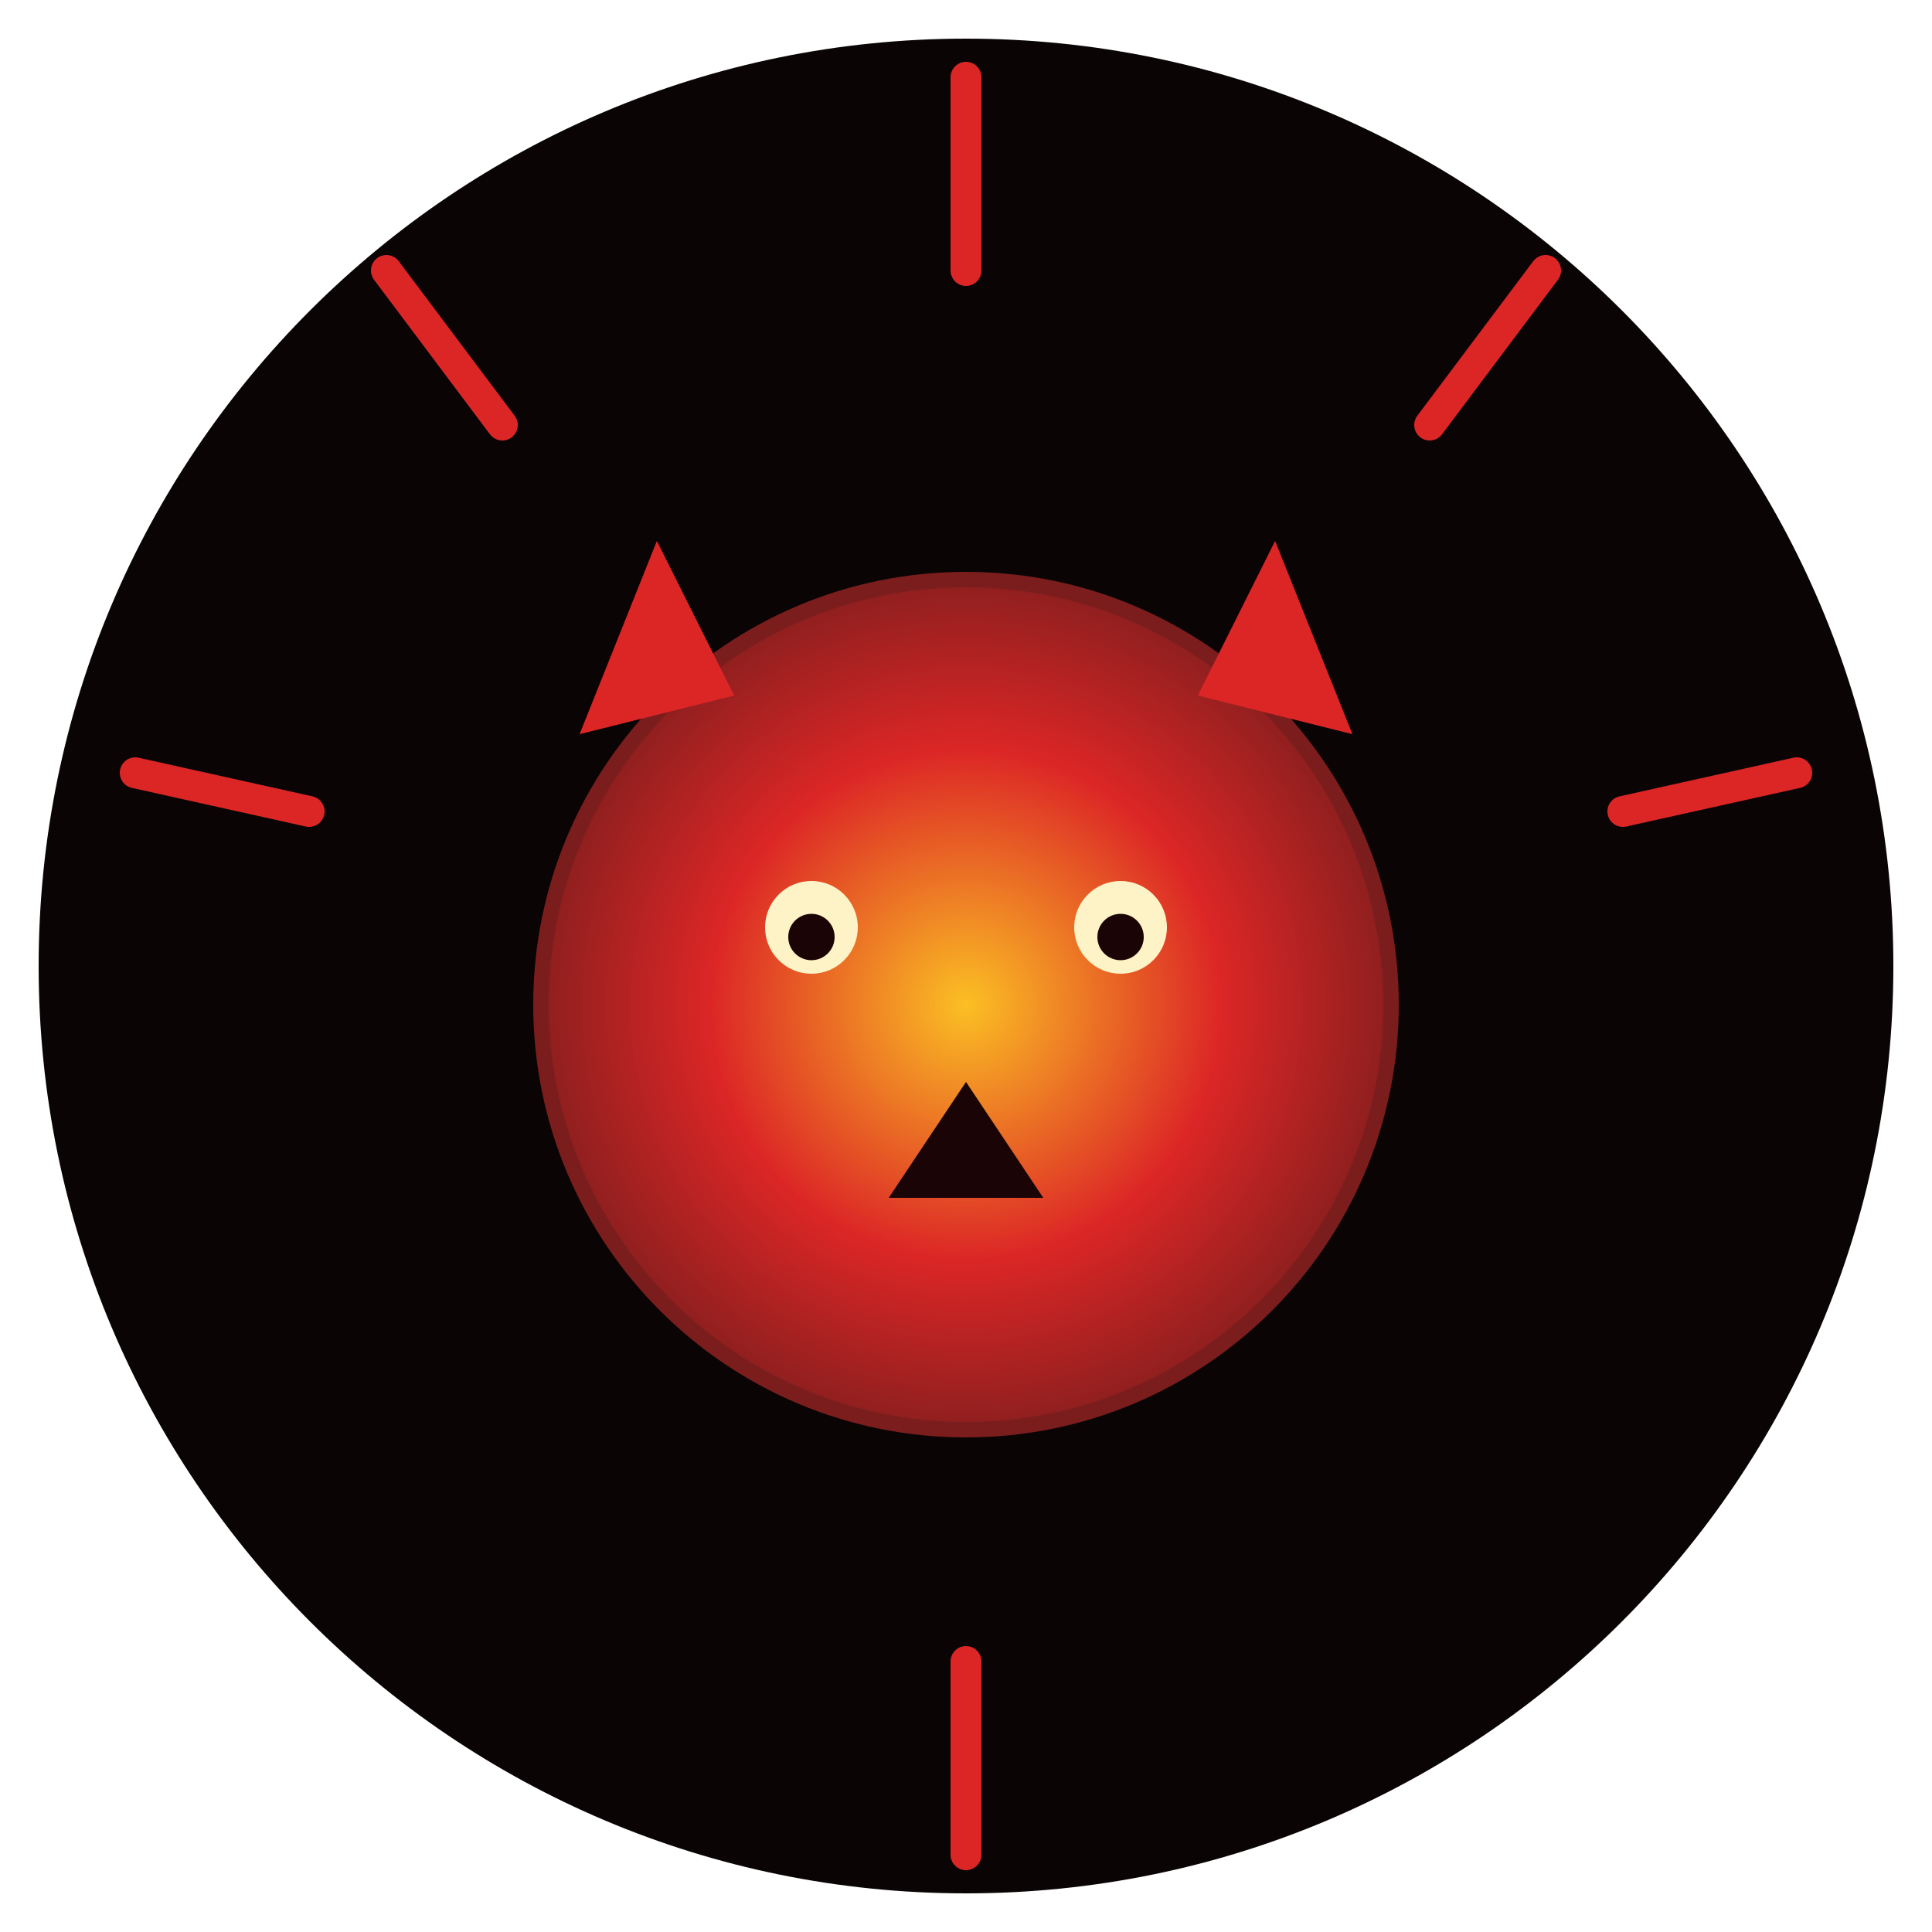
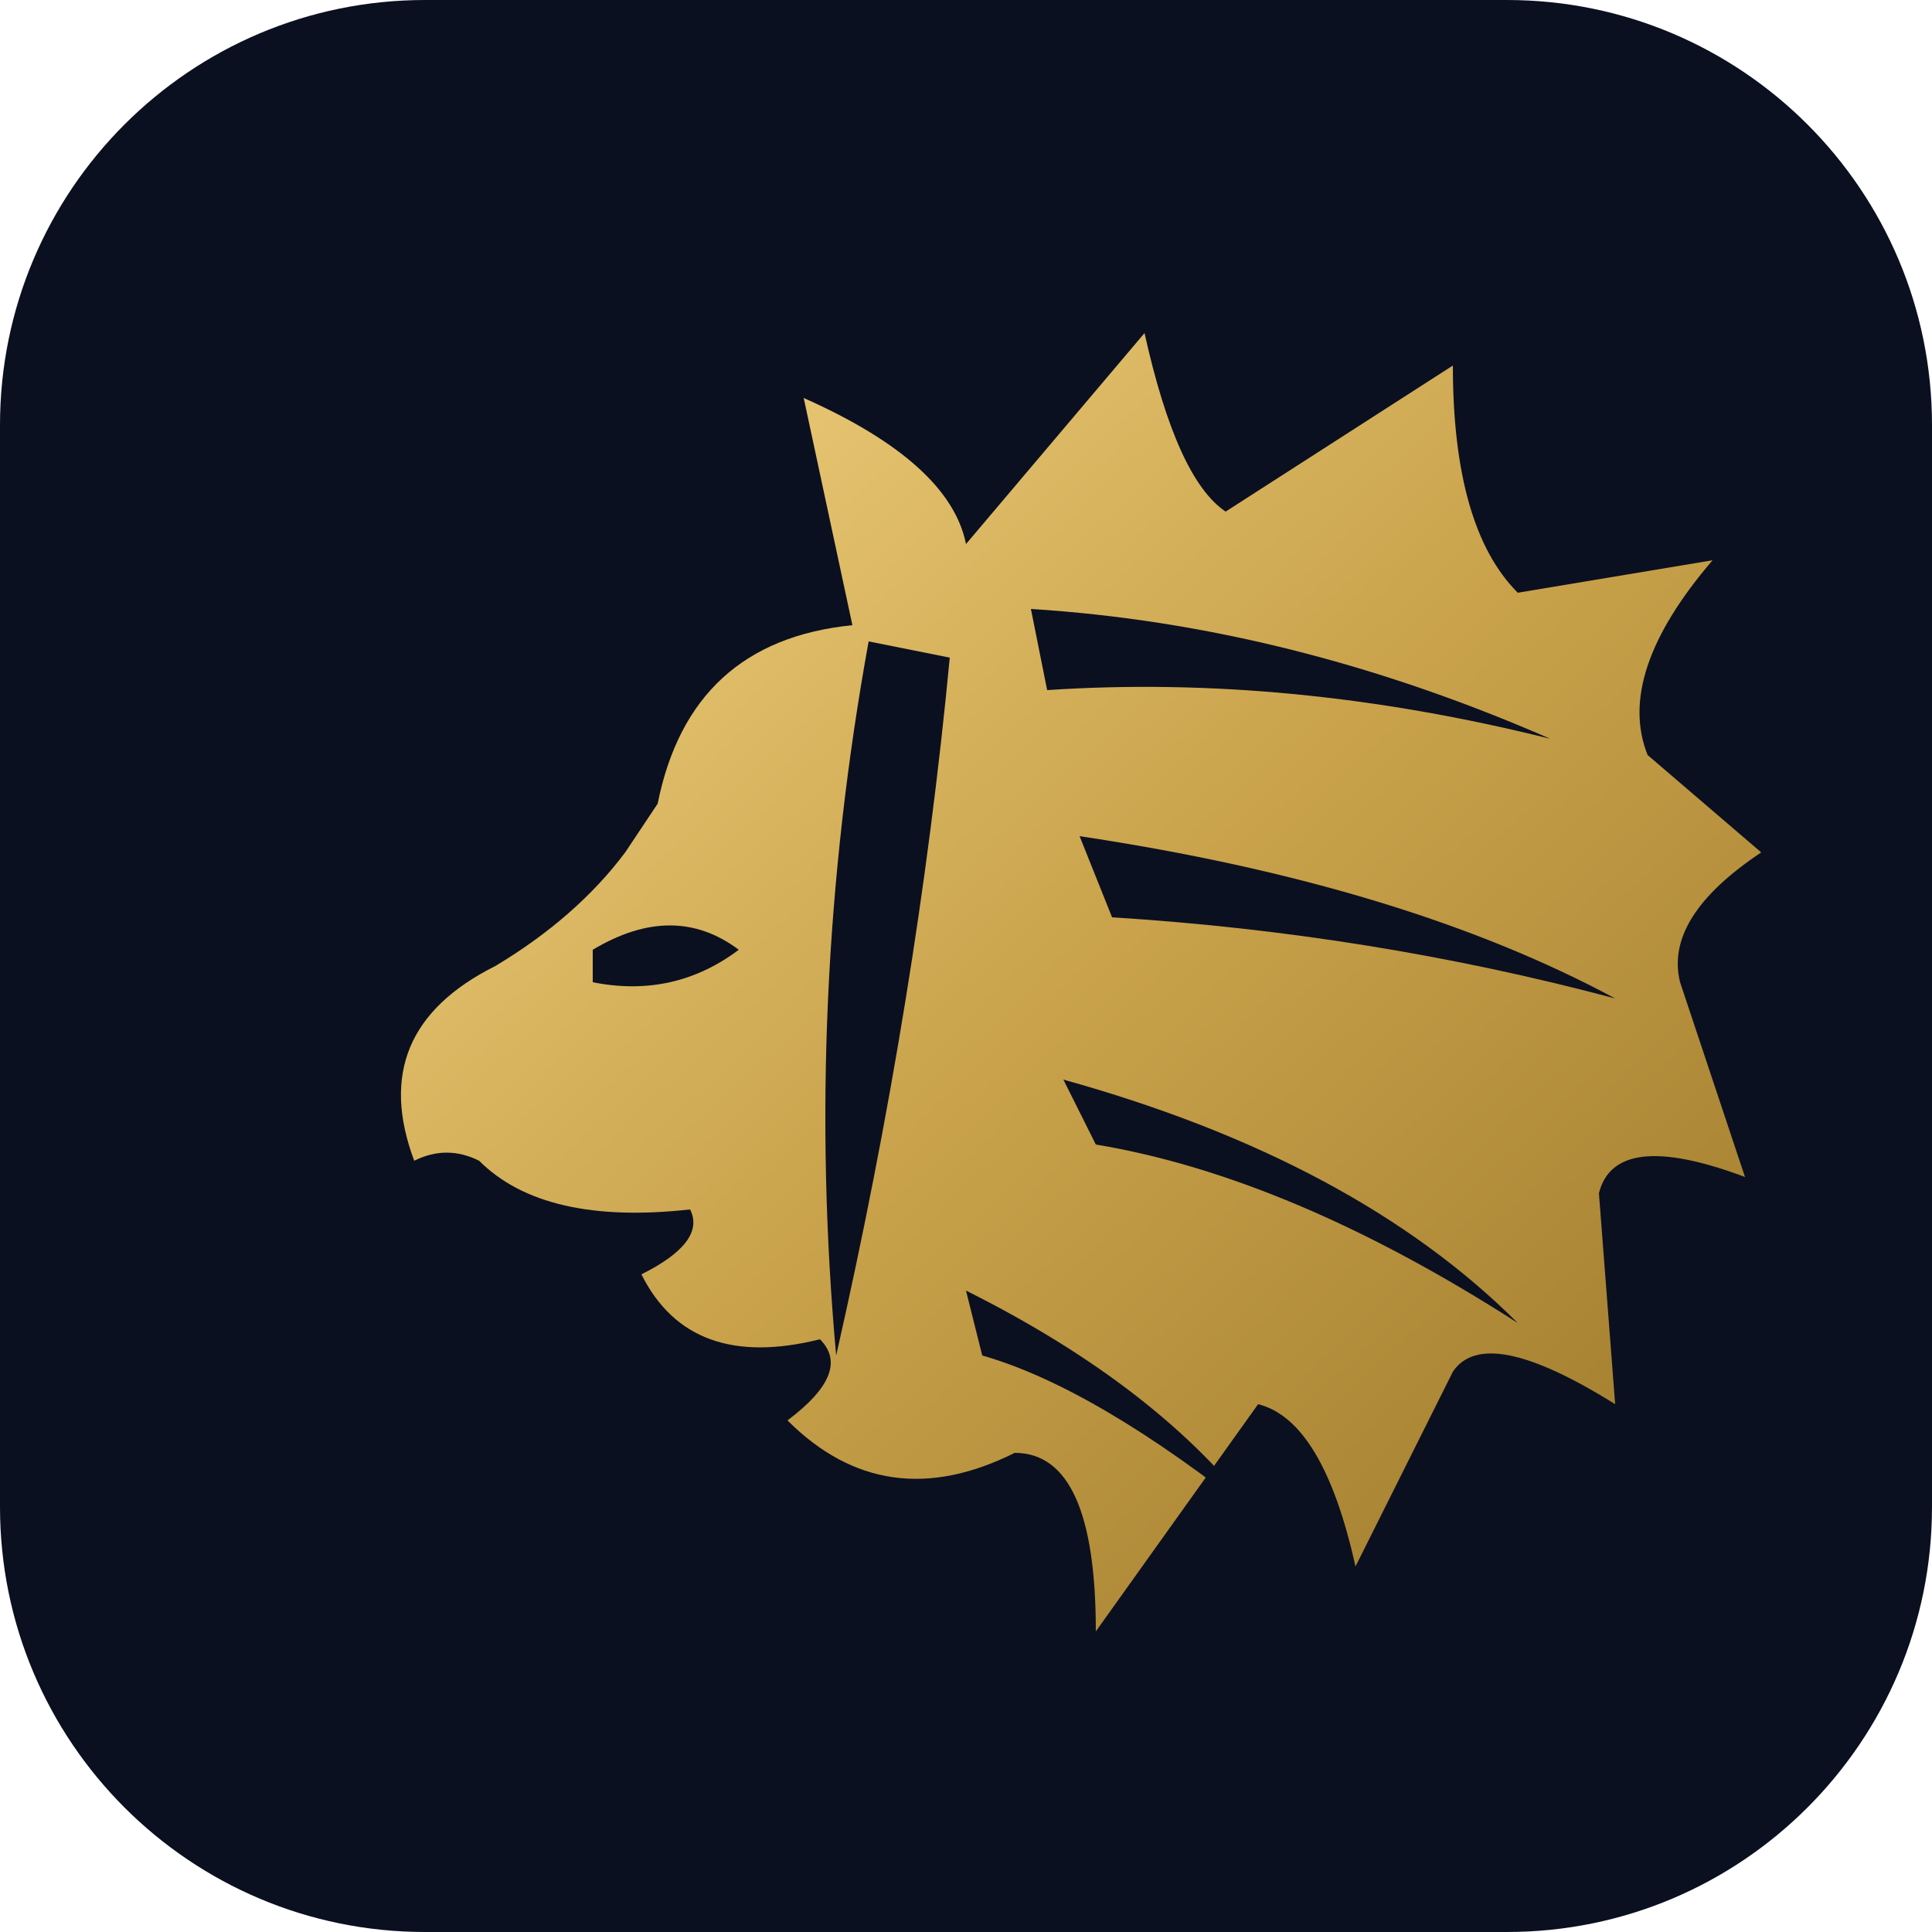
<svg xmlns="http://www.w3.org/2000/svg" viewBox="0 0 100 100">
  <defs>
-     <radialGradient id="f" cx="50%" cy="50%" r="55%">
-       <stop offset="0%" stop-color="#fbbf24" />
-       <stop offset="55%" stop-color="#dc2626" />
-       <stop offset="100%" stop-color="#7c1d1d" />
-     </radialGradient>
+     <linearGradient id="g" x1="0" y1="0" x2="1" y2="1">
+       <stop offset="0" stop-color="#F4D584" />
+       <stop offset=".5" stop-color="#C9A24B" />
+       <stop offset="1" stop-color="#9A7628" />
+     </linearGradient>
  </defs>
-   <circle cx="50" cy="50" r="48" fill="#0a0405" />
-   <g stroke="#dc2626" stroke-linecap="round" fill="none" stroke-width="1.6">
-     <line x1="50" y1="4" x2="50" y2="14" />
-     <line x1="80" y1="14" x2="74" y2="22" />
-     <line x1="20" y1="14" x2="26" y2="22" />
-     <line x1="93" y1="40" x2="84" y2="42" />
-     <line x1="7" y1="40" x2="16" y2="42" />
-     <line x1="50" y1="96" x2="50" y2="86" />
+   <rect width="100" height="100" rx="22" fill="#0B1020" />
+   <g transform="translate(8,8) scale(0.84)">
+     <path fill="url(#g)" d="M16,62 Q13,54 21,50 Q26,47 29,43 L31,40 Q33,30 43,29 L40,15 Q49,19 50,24 L61,11 Q63,20 66,22 L80,13 Q80,23 84,27 L96,25 Q90,32 92,37 L99,43 Q93,47 94,51 L98,63 Q90,60 89,64 L90,77 Q82,72 80,75 L74,87 Q72,78 68,77 L58,91 Q58,80 53,80 Q45,84 39,78 Q43,75 41,73 Q33,75 30,69 Q34,67 33,65 Q24,66 20,62 Q18,61 16,62 Z" />
+     <g fill="#0B1020">
+       <path d="M44,30 Q40,52 42,74 Q47,52 49,31 Z" />
+       <path d="M54,28 Q70,29 86,36 Q70,32 55,33 Z" />
+       <path d="M57,42 Q77,45 90,52 Q75,48 59,47 Z" />
+       <path d="M56,57 Q74,62 84,72 Q70,63 58,61 Z" />
+       <path d="M50,70 Q62,76 68,84 Q58,76 51,74 Z" />
+       <path d="M27,49 Q32,46 36,49 Q32,52 27,51 Z" />
+     </g>
  </g>
-   <circle cx="50" cy="52" r="22" fill="url(#f)" stroke="#7c1d1d" stroke-width="0.8" />
-   <circle cx="42" cy="48" r="2.4" fill="#fef3c7" />
-   <circle cx="58" cy="48" r="2.4" fill="#fef3c7" />
-   <circle cx="42" cy="48.5" r="1.2" fill="#1a0405" />
-   <circle cx="58" cy="48.5" r="1.2" fill="#1a0405" />
-   <path d="M50 56 L46 62 L54 62 Z" fill="#1a0405" />
-   <path d="M30 38 L34 28 L38 36 Z" fill="#dc2626" />
-   <path d="M70 38 L66 28 L62 36 Z" fill="#dc2626" />
</svg>
